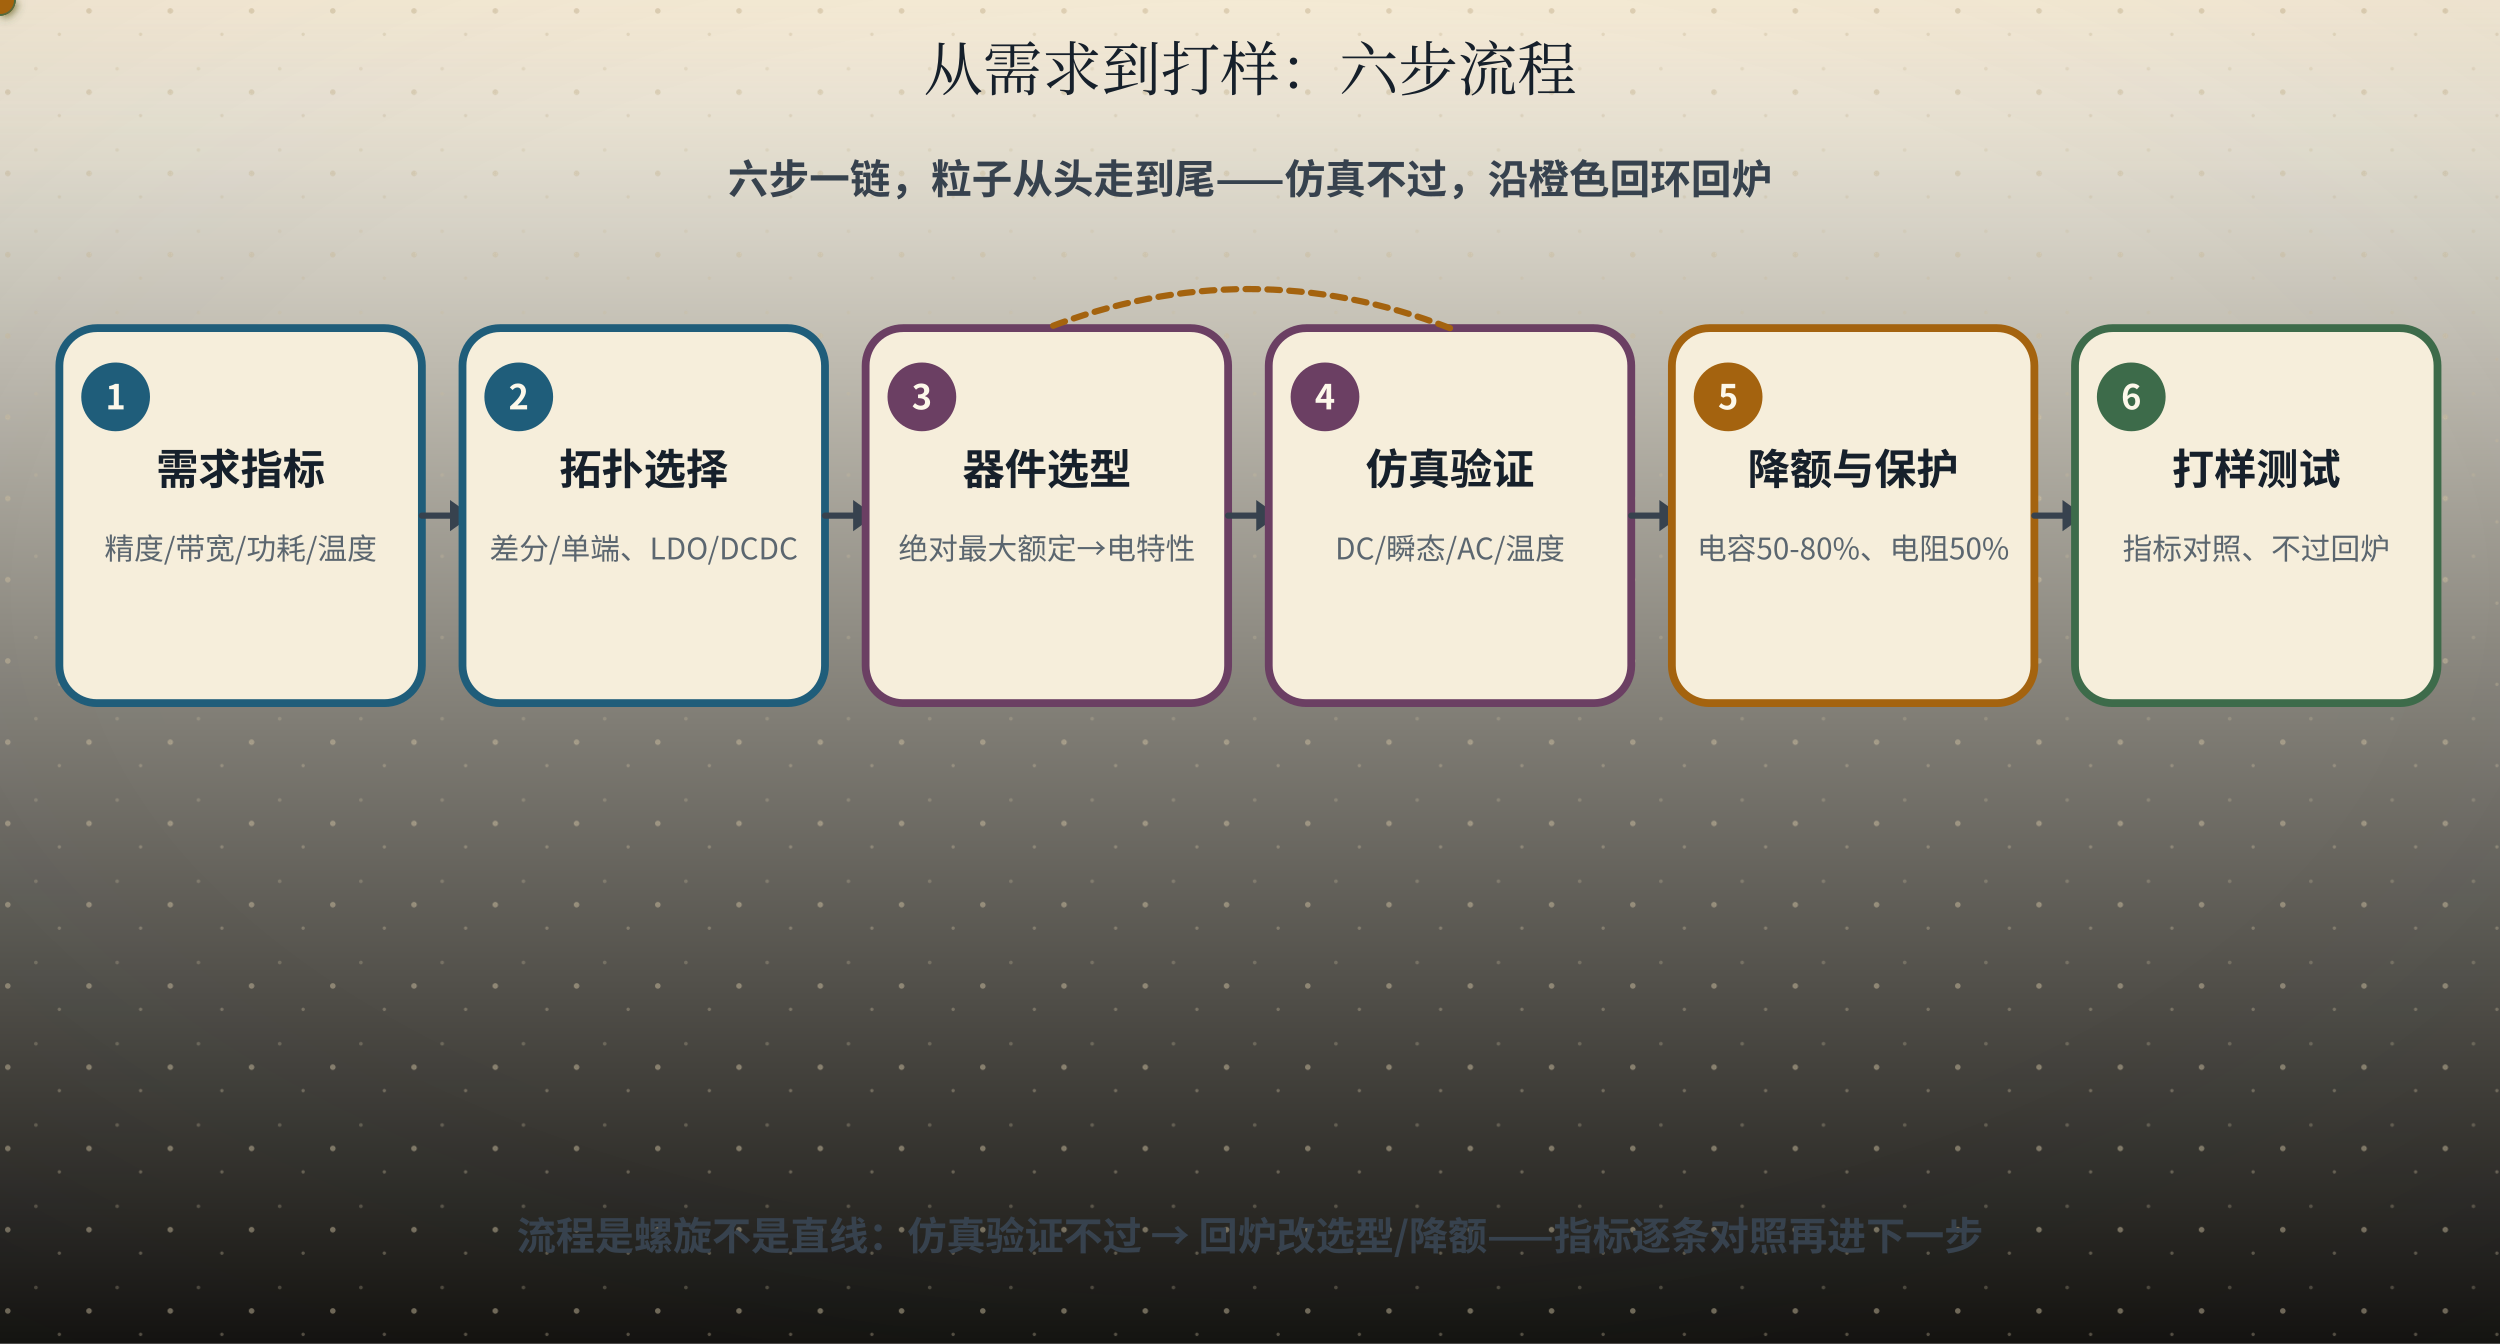
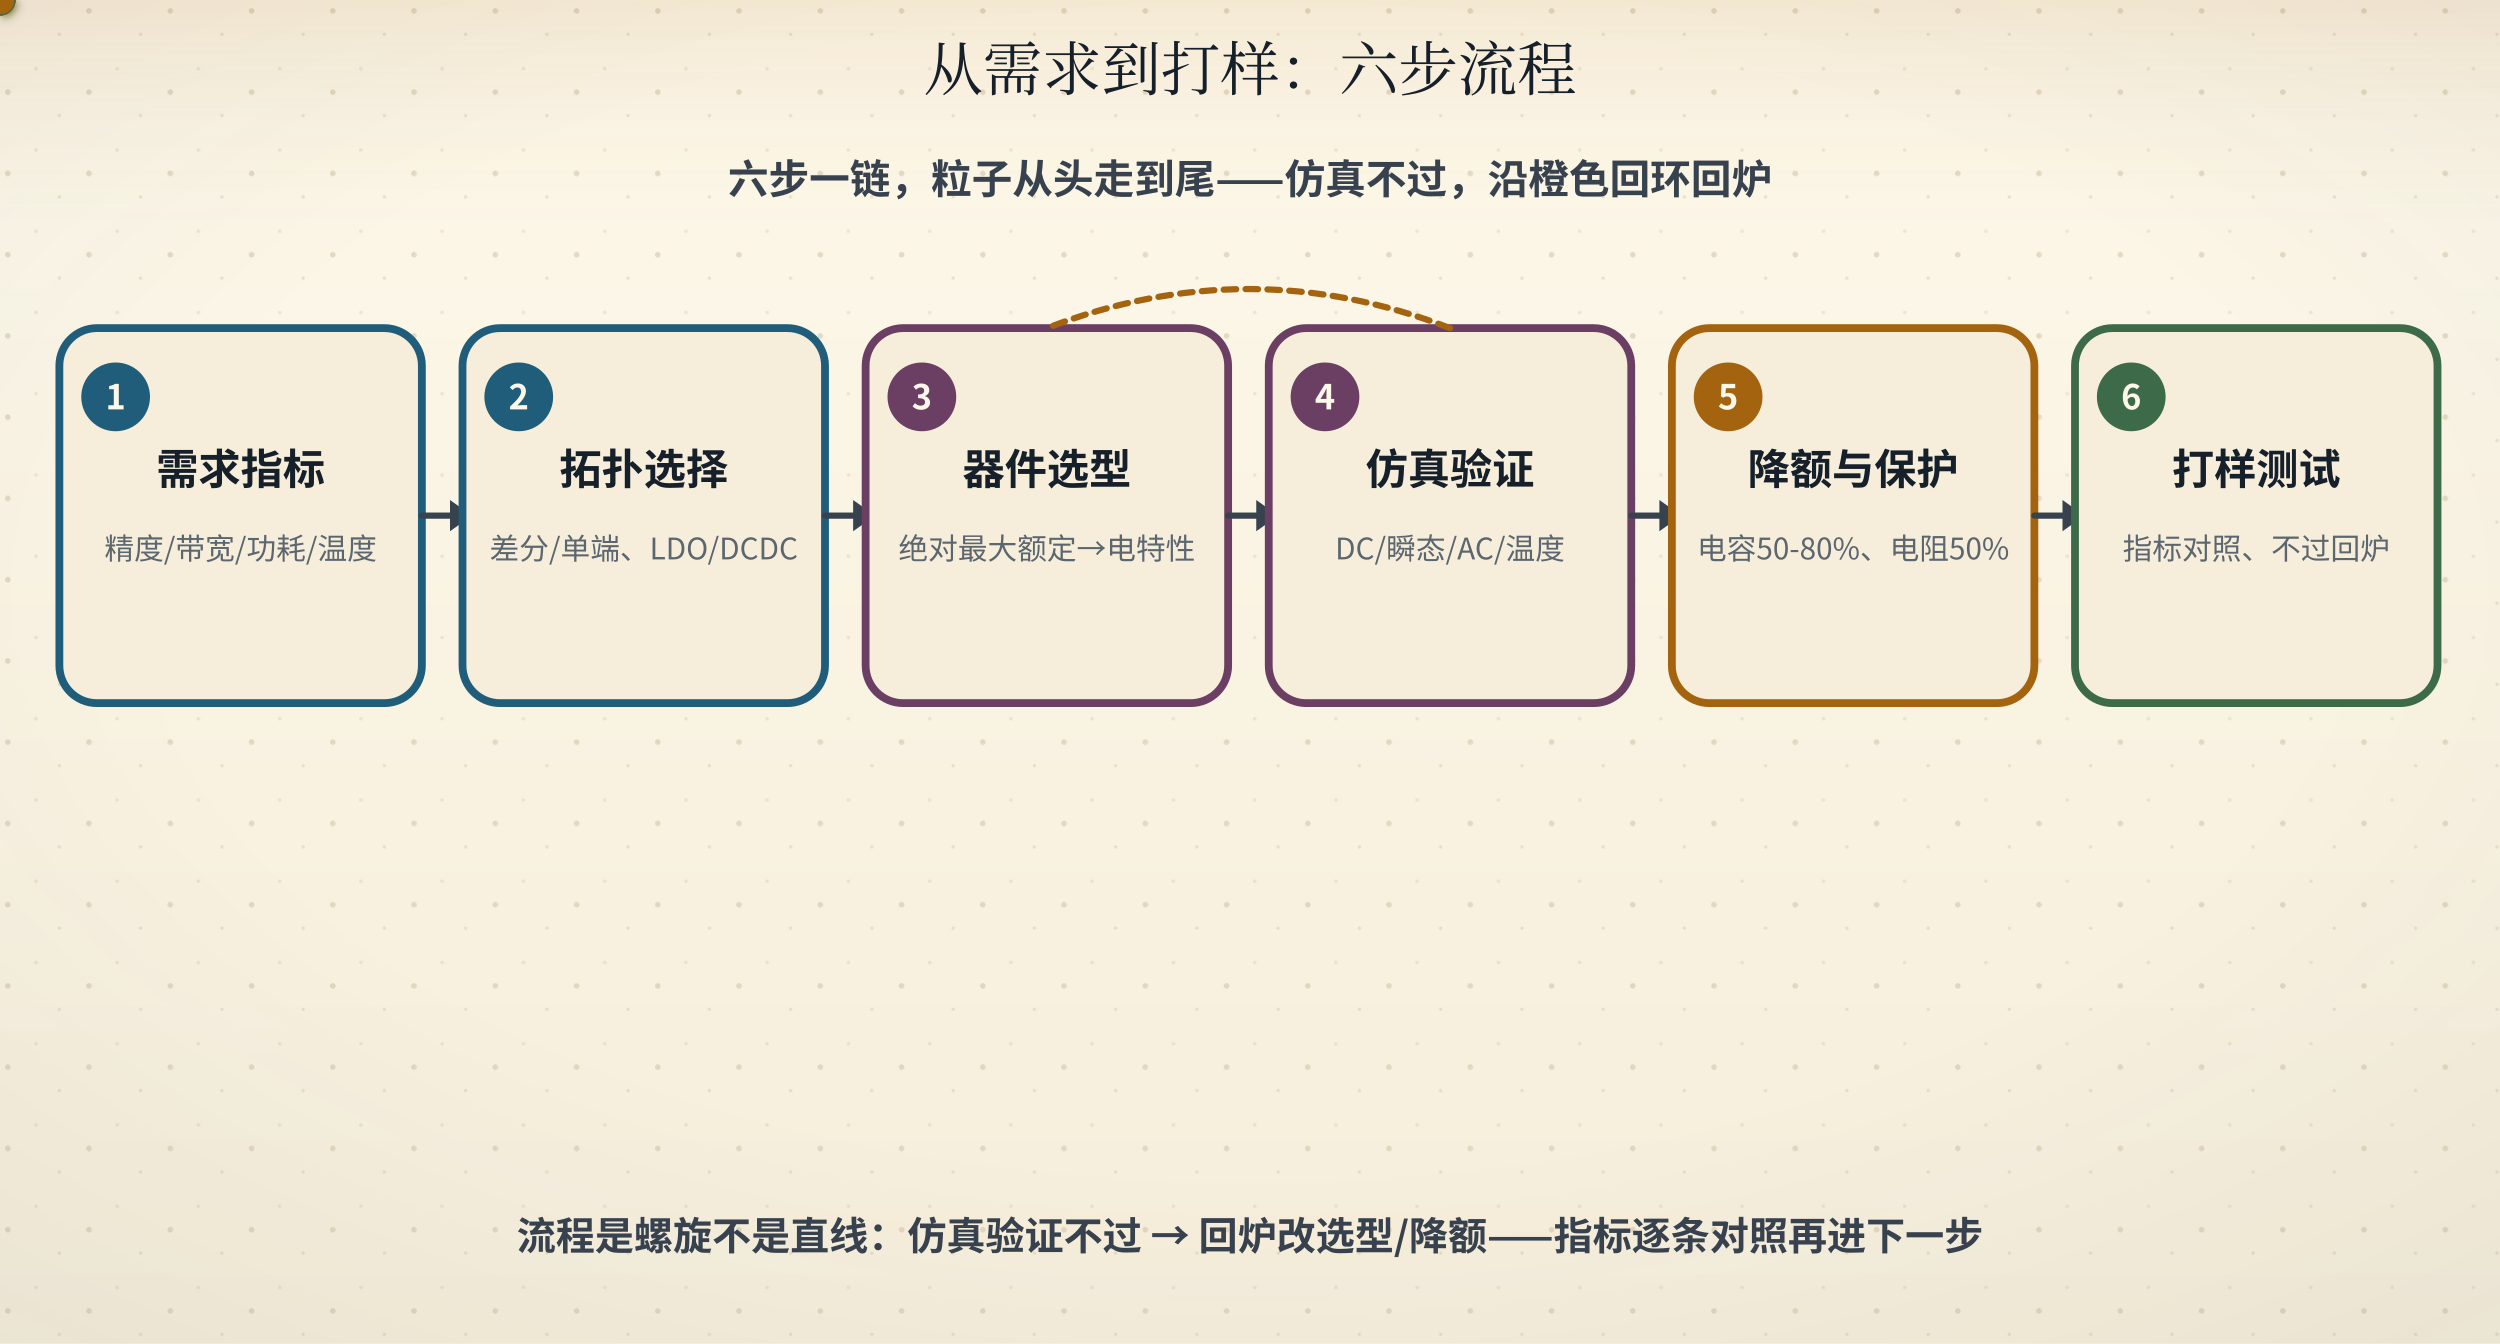
<svg xmlns="http://www.w3.org/2000/svg" width="800" height="430" viewBox="0 0 800 430" role="img" aria-labelledby="ttl">
  <defs>
    <linearGradient id="bgL" x1="0" y1="0" x2="0" y2="1">
      <stop offset="0" stop-color="#fdf8ea" />
-       <stop offset="1" stop-color="#141310" />
+       <stop offset="1" stop-color="#f6eedb" />
    </linearGradient>
    <linearGradient id="bgD" x1="0" y1="0" x2="0" y2="1">
      <stop offset="0" stop-color="#141310" />
      <stop offset="1" stop-color="#1d1a14" />
    </linearGradient>
    <radialGradient id="vig" cx="0.5" cy="0.44" r="0.78">
      <stop offset="0.55" stop-color="#16202b" stop-opacity="0" />
      <stop offset="1" stop-color="#16202b" stop-opacity="0.055" />
    </radialGradient>
    <linearGradient id="hdr" x1="0" y1="0" x2="0" y2="1">
      <stop offset="0" stop-color="#a4630f" stop-opacity="0.10" />
      <stop offset="0.55" stop-color="#a4630f" stop-opacity="0.028" />
      <stop offset="1" stop-color="#a4630f" stop-opacity="0" />
    </linearGradient>
    <linearGradient id="hdrD" x1="0" y1="0" x2="0" y2="1">
      <stop offset="0" stop-color="#dcab63" stop-opacity="0.13" />
      <stop offset="0.55" stop-color="#dcab63" stop-opacity="0.04" />
      <stop offset="1" stop-color="#dcab63" stop-opacity="0" />
    </linearGradient>
    <pattern id="dots" width="26" height="26" patternUnits="userSpaceOnUse">
      <circle cx="2.5" cy="3.5" r="0.9" fill="#c9bb9d" />
      <circle cx="19" cy="11" r="0.55" fill="#c9bb9d" opacity="0.7" />
      <circle cx="11.5" cy="22" r="0.6" fill="#c9bb9d" opacity="0.55" />
    </pattern>
    <filter id="soft" x="-40%" y="-40%" width="180%" height="180%">
      <feDropShadow dx="0" dy="1.4" stdDeviation="2" flood-color="#16202b" flood-opacity="0.13" />
    </filter>
    <filter id="pglow" x="-70%" y="-70%" width="240%" height="240%">
      <feGaussianBlur stdDeviation="1.7" result="b" />
      <feMerge>
        <feMergeNode in="b" />
        <feMergeNode in="SourceGraphic" />
      </feMerge>
    </filter>
  </defs>
  <rect class="page-bg" width="800" height="430" fill="url(#bgL)" />
  <rect class="page-grain" width="800" height="430" fill="url(#dots)" />
  <rect class="page-vig" width="800" height="430" fill="url(#vig)" />
  <rect class="page-hdr" width="800" height="72" fill="url(#hdr)" />
  <style>
text{font-family:"Segoe UI","Microsoft YaHei","PingFang SC","Hiragino Sans GB","Noto Sans CJK SC","Source Han Sans SC","Noto Sans SC",sans-serif;}
line,path,polyline,polygon{stroke-linecap:round;stroke-linejoin:round}
.page-bg{fill:url(#bgL)}
.page-grain{opacity:.5}
.page-vig{opacity:1}
.page-hdr{fill:url(#hdr)}
@media (prefers-color-scheme: dark){
.page-bg{fill:url(#bgD)}
.page-grain{opacity:.34}
.page-vig{opacity:.5}
.page-hdr{fill:url(#hdrD)}
[fill="#fdf8ea"]{fill:#141310}
[stroke="#fdf8ea"]{stroke:#141310}
[fill="#f6eedb"]{fill:#1d1a14}
[stroke="#f6eedb"]{stroke:#1d1a14}
[fill="#e0d3b8"]{fill:#3b3529}
[stroke="#e0d3b8"]{stroke:#3b3529}
[fill="#c9bb9d"]{fill:#4a4436}
[stroke="#c9bb9d"]{stroke:#4a4436}
[fill="#16202b"]{fill:#ece4d3}
[stroke="#16202b"]{stroke:#ece4d3}
[fill="#37424e"]{fill:#cfc6b4}
[stroke="#37424e"]{stroke:#cfc6b4}
[fill="#5b666f"]{fill:#a79e8b}
[stroke="#5b666f"]{stroke:#a79e8b}
[fill="#8b8272"]{fill:#857c6c}
[stroke="#8b8272"]{stroke:#857c6c}
text[fill="#fdf8ea"]{fill:#f9f3e3}
[fill="#e6eff3"]{fill:#17262e}
[fill="#e4f1f3"]{fill:#15262a}
[fill="#e8efe6"]{fill:#182418}
[fill="#f6e7e1"]{fill:#281a16}
[fill="#f7eedb"]{fill:#292114}
[fill="#efe8ee"]{fill:#241c22}
text[fill="#1f5d7a"]{fill:#7fb7cf}
:is(rect,circle,path,line,polygon,polyline,ellipse,g)[fill="#1f5d7a"]{fill:#2b4d5f}
[stroke="#1f5d7a"]{stroke:#6fa3b9}
text[fill="#2f7f96"]{fill:#8ac9d8}
:is(rect,circle,path,line,polygon,polyline,ellipse,g)[fill="#2f7f96"]{fill:#2b5660}
[stroke="#2f7f96"]{stroke:#77b2c1}
text[fill="#3d6b4a"]{fill:#98c096}
:is(rect,circle,path,line,polygon,polyline,ellipse,g)[fill="#3d6b4a"]{fill:#2f4a33}
[stroke="#3d6b4a"]{stroke:#7aa87c}
text[fill="#a8321f"]{fill:#e0907a}
:is(rect,circle,path,line,polygon,polyline,ellipse,g)[fill="#a8321f"]{fill:#55231b}
[stroke="#a8321f"]{stroke:#c07a63}
text[fill="#a4630f"]{fill:#dcab63}
:is(rect,circle,path,line,polygon,polyline,ellipse,g)[fill="#a4630f"]{fill:#553a17}
[stroke="#a4630f"]{stroke:#c08a45}
text[fill="#6b3f63"]{fill:#c4a2bf}
:is(rect,circle,path,line,polygon,polyline,ellipse,g)[fill="#6b3f63"]{fill:#452c40}
[stroke="#6b3f63"]{stroke:#a17c9b}
}
</style>
  <text x="400" y="29" text-anchor="middle" font-size="19" font-weight="bold" fill="#16202b" style="font-family:'KaiTi','STKaiti','Kaiti SC','LXGW WenKai','Noto Serif CJK SC','Source Han Serif SC','Songti SC','SimSun','Noto Serif SC',serif;font-weight:400">从需求到打样：六步流程</text>
  <text x="400" y="62" text-anchor="middle" font-size="13" font-weight="bold" fill="#37424e">六步一链，粒子从头走到尾——仿真不过，沿橙色回环回炉</text>
  <rect x="19" y="105" width="116" height="120" rx="12" fill="#f6eedb" stroke="#1f5d7a" stroke-width="2.5" />
  <circle cx="37" cy="127" r="11" fill="#1f5d7a" />
  <text x="37" y="131" text-anchor="middle" font-size="11" font-weight="bold" fill="#fdf8ea">1</text>
  <text x="77" y="155" text-anchor="middle" font-size="13.5" font-weight="bold" fill="#16202b">需求指标</text>
  <text x="77" y="179" text-anchor="middle" font-size="9.5" fill="#5b666f">精度/带宽/功耗/温度</text>
  <line x1="135" y1="165" x2="148" y2="165" stroke="#37424e" stroke-width="2" />
  <polygon points="151,165 144,160 144,170" fill="#37424e" />
  <rect x="148" y="105" width="116" height="120" rx="12" fill="#f6eedb" stroke="#1f5d7a" stroke-width="2.5" />
  <circle cx="166" cy="127" r="11" fill="#1f5d7a" />
  <text x="166" y="131" text-anchor="middle" font-size="11" font-weight="bold" fill="#fdf8ea">2</text>
  <text x="206" y="155" text-anchor="middle" font-size="13.5" font-weight="bold" fill="#16202b">拓扑选择</text>
  <text x="206" y="179" text-anchor="middle" font-size="9.5" fill="#5b666f">差分/单端、LDO/DCDC</text>
  <line x1="264" y1="165" x2="277" y2="165" stroke="#37424e" stroke-width="2" />
  <polygon points="280,165 273,160 273,170" fill="#37424e" />
  <rect x="277" y="105" width="116" height="120" rx="12" fill="#f6eedb" stroke="#6b3f63" stroke-width="2.5" />
  <circle cx="295" cy="127" r="11" fill="#6b3f63" />
  <text x="295" y="131" text-anchor="middle" font-size="11" font-weight="bold" fill="#fdf8ea">3</text>
  <text x="335" y="155" text-anchor="middle" font-size="13.5" font-weight="bold" fill="#16202b">器件选型</text>
  <text x="335" y="179" text-anchor="middle" font-size="9.5" fill="#5b666f">绝对最大额定→电特性</text>
  <line x1="393" y1="165" x2="406" y2="165" stroke="#37424e" stroke-width="2" />
  <polygon points="409,165 402,160 402,170" fill="#37424e" />
  <rect x="406" y="105" width="116" height="120" rx="12" fill="#f6eedb" stroke="#6b3f63" stroke-width="2.5" />
  <circle cx="424" cy="127" r="11" fill="#6b3f63" />
  <text x="424" y="131" text-anchor="middle" font-size="11" font-weight="bold" fill="#fdf8ea">4</text>
  <text x="464" y="155" text-anchor="middle" font-size="13.5" font-weight="bold" fill="#16202b">仿真验证</text>
  <text x="464" y="179" text-anchor="middle" font-size="9.5" fill="#5b666f">DC/瞬态/AC/温度</text>
  <line x1="522" y1="165" x2="535" y2="165" stroke="#37424e" stroke-width="2" />
  <polygon points="538,165 531,160 531,170" fill="#37424e" />
  <rect x="535" y="105" width="116" height="120" rx="12" fill="#f6eedb" stroke="#a4630f" stroke-width="2.5" />
  <circle cx="553" cy="127" r="11" fill="#a4630f" />
  <text x="553" y="131" text-anchor="middle" font-size="11" font-weight="bold" fill="#fdf8ea">5</text>
  <text x="593" y="155" text-anchor="middle" font-size="13.5" font-weight="bold" fill="#16202b">降额与保护</text>
  <text x="593" y="179" text-anchor="middle" font-size="9.5" fill="#5b666f">电容50-80%、电阻50%</text>
  <line x1="651" y1="165" x2="664" y2="165" stroke="#37424e" stroke-width="2" />
  <polygon points="667,165 660,160 660,170" fill="#37424e" />
  <rect x="664" y="105" width="116" height="120" rx="12" fill="#f6eedb" stroke="#3d6b4a" stroke-width="2.5" />
  <circle cx="682" cy="127" r="11" fill="#3d6b4a" />
  <text x="682" y="131" text-anchor="middle" font-size="11" font-weight="bold" fill="#fdf8ea">6</text>
  <text x="722" y="155" text-anchor="middle" font-size="13.5" font-weight="bold" fill="#16202b">打样测试</text>
  <text x="722" y="179" text-anchor="middle" font-size="9.5" fill="#5b666f">指标对照、不过回炉</text>
  <g filter="url(#pglow)">
    <circle r="5" fill="#3d6b4a">
-       <animateMotion dur="12s" begin="-0.50s" repeatCount="indefinite" path="M29,165 H770" />
+       <animateMotion dur="12s" begin="-0.50s" repeatCount="indefinite" path="M29,165 H770" keyPoints="0;0.3;0.7;1" keyTimes="0;0.35;0.65;1" calcMode="linear" />
    </circle>
    <circle r="5" fill="#3d6b4a">
-       <animateMotion dur="12s" begin="3.50s" repeatCount="indefinite" path="M29,165 H770" />
+       <animateMotion dur="12s" begin="3.50s" repeatCount="indefinite" path="M29,165 H770" keyPoints="0;0.3;0.7;1" keyTimes="0;0.35;0.65;1" calcMode="linear" />
    </circle>
    <circle r="5" fill="#3d6b4a">
-       <animateMotion dur="12s" begin="7.50s" repeatCount="indefinite" path="M29,165 H770" />
+       <animateMotion dur="12s" begin="7.50s" repeatCount="indefinite" path="M29,165 H770" keyPoints="0;0.3;0.7;1" keyTimes="0;0.35;0.65;1" calcMode="linear" />
    </circle>
  </g>
  <path d="M464,105 Q399.5,80 335,105" fill="none" stroke="#a4630f" stroke-width="2" stroke-dasharray="4,3" />
  <g filter="url(#pglow)">
    <circle r="4.5" fill="#a4630f">
-       <animateMotion dur="12s" begin="-0.50s" repeatCount="indefinite" path="M464,105 Q399.5,80 335,105" />
+       <animateMotion dur="12s" begin="-0.50s" repeatCount="indefinite" path="M464,105 Q399.5,80 335,105" keyPoints="0;0.3;0.7;1" keyTimes="0;0.35;0.65;1" calcMode="linear" />
    </circle>
  </g>
  <text x="400" y="400" text-anchor="middle" font-size="12.5" font-weight="bold" fill="#37424e">流程是螺旋不是直线：仿真验证不过 → 回炉改选型/降额——指标逐条对照再进下一步</text>
  <g>
-     <animateTransform attributeName="transform" type="translate" values="0 6.0;0 6.0;0 0.0;0 0.0;0 6.0;0 6.0" keyTimes="0;0.00;0.02;0.25;0.27;1" dur="12s" repeatCount="indefinite" />
+     <animateTransform attributeName="transform" type="translate" values="0 6.0;0 6.0;0 0.0;0 0.0;0 -4.0;0 6.0" keyTimes="0;0.00;0.02;0.25;0.27;1" dur="12s" repeatCount="indefinite" />
    <rect x="134.4" y="316.9" width="531.2" height="24.1" rx="12.0" fill="#1f5d7a" fill-opacity="0.09" stroke="#1f5d7a" stroke-opacity="0.38" stroke-width="1.3" filter="url(#soft)" opacity="0">
      <animate attributeName="opacity" values="0;0;1;1;0;0" keyTimes="0;0.00;0.02;0.25;0.27;1" dur="12s" repeatCount="indefinite" />
    </rect>
    <text x="400" y="330" text-anchor="middle" font-size="14.5" font-weight="bold" fill="#1f5d7a" opacity="0">① 需求指标先行：把"好用"翻译成数字——精度 mV？带宽 Hz？功耗 mA？<animate attributeName="opacity" values="0;0;1;1;0;0" keyTimes="0;0.00;0.02;0.25;0.27;1" dur="12s" repeatCount="indefinite" />
    </text>
  </g>
  <g>
-     <animateTransform attributeName="transform" type="translate" values="0 6.0;0 6.0;0 0.0;0 0.0;0 6.0;0 6.0" keyTimes="0;0.25;0.27;0.50;0.52;1" dur="12s" repeatCount="indefinite" />
+     <animateTransform attributeName="transform" type="translate" values="0 6.0;0 6.0;0 0.0;0 0.0;0 -4.0;0 6.0" keyTimes="0;0.25;0.27;0.50;0.52;1" dur="12s" repeatCount="indefinite" />
    <rect x="138.6" y="316.9" width="522.8" height="24.1" rx="12.0" fill="#1f5d7a" fill-opacity="0.09" stroke="#1f5d7a" stroke-opacity="0.38" stroke-width="1.3" filter="url(#soft)" opacity="0">
      <animate attributeName="opacity" values="0;0;1;1;0;0" keyTimes="0;0.25;0.27;0.50;0.52;1" dur="12s" repeatCount="indefinite" />
    </rect>
    <text x="400" y="330" text-anchor="middle" font-size="14.5" font-weight="bold" fill="#1f5d7a" opacity="0">② 先选架构再选器件：差分还是单端？LDO 还是 DCDC？反馈还是开环？<animate attributeName="opacity" values="0;0;1;1;0;0" keyTimes="0;0.25;0.27;0.50;0.52;1" dur="12s" repeatCount="indefinite" />
    </text>
  </g>
  <g>
-     <animateTransform attributeName="transform" type="translate" values="0 6.0;0 6.0;0 0.0;0 0.0;0 6.0;0 6.0" keyTimes="0;0.50;0.52;0.75;0.77;1" dur="12s" repeatCount="indefinite" />
+     <animateTransform attributeName="transform" type="translate" values="0 6.0;0 6.0;0 0.0;0 0.0;0 -4.0;0 6.0" keyTimes="0;0.50;0.52;0.75;0.77;1" dur="12s" repeatCount="indefinite" />
    <rect x="165.9" y="316.9" width="468.2" height="24.1" rx="12.0" fill="#6b3f63" fill-opacity="0.09" stroke="#6b3f63" stroke-opacity="0.38" stroke-width="1.3" filter="url(#soft)" opacity="0">
      <animate attributeName="opacity" values="0;0;1;1;0;0" keyTimes="0;0.50;0.52;0.75;0.77;1" dur="12s" repeatCount="indefinite" />
    </rect>
    <text x="400" y="330" text-anchor="middle" font-size="14.5" font-weight="bold" fill="#6b3f63" opacity="0">③ 读 datasheet：绝对最大额定值 → 电特性表 → 典型特性曲线<animate attributeName="opacity" values="0;0;1;1;0;0" keyTimes="0;0.50;0.52;0.75;0.77;1" dur="12s" repeatCount="indefinite" />
    </text>
  </g>
  <g>
    <animateTransform attributeName="transform" type="translate" values="0 6.0;0 6.0;0 0.0;0 0.0" keyTimes="0;0.75;0.77;1" dur="12s" repeatCount="indefinite" />
    <rect x="114.1" y="316.9" width="571.9" height="24.1" rx="12.0" fill="#a4630f" fill-opacity="0.09" stroke="#a4630f" stroke-opacity="0.38" stroke-width="1.3" filter="url(#soft)" opacity="0">
      <animate attributeName="opacity" values="0;0;1;1" keyTimes="0;0.75;0.77;1" dur="12s" repeatCount="indefinite" />
    </rect>
    <text x="400" y="330" text-anchor="middle" font-size="14.5" font-weight="bold" fill="#a4630f" opacity="0">④ 降额设计：额定值是"会死的边界"，不是工作点——电容 50~80%、电阻 50%<animate attributeName="opacity" values="0;0;1;1" keyTimes="0;0.75;0.77;1" dur="12s" repeatCount="indefinite" />
    </text>
  </g>
</svg>
